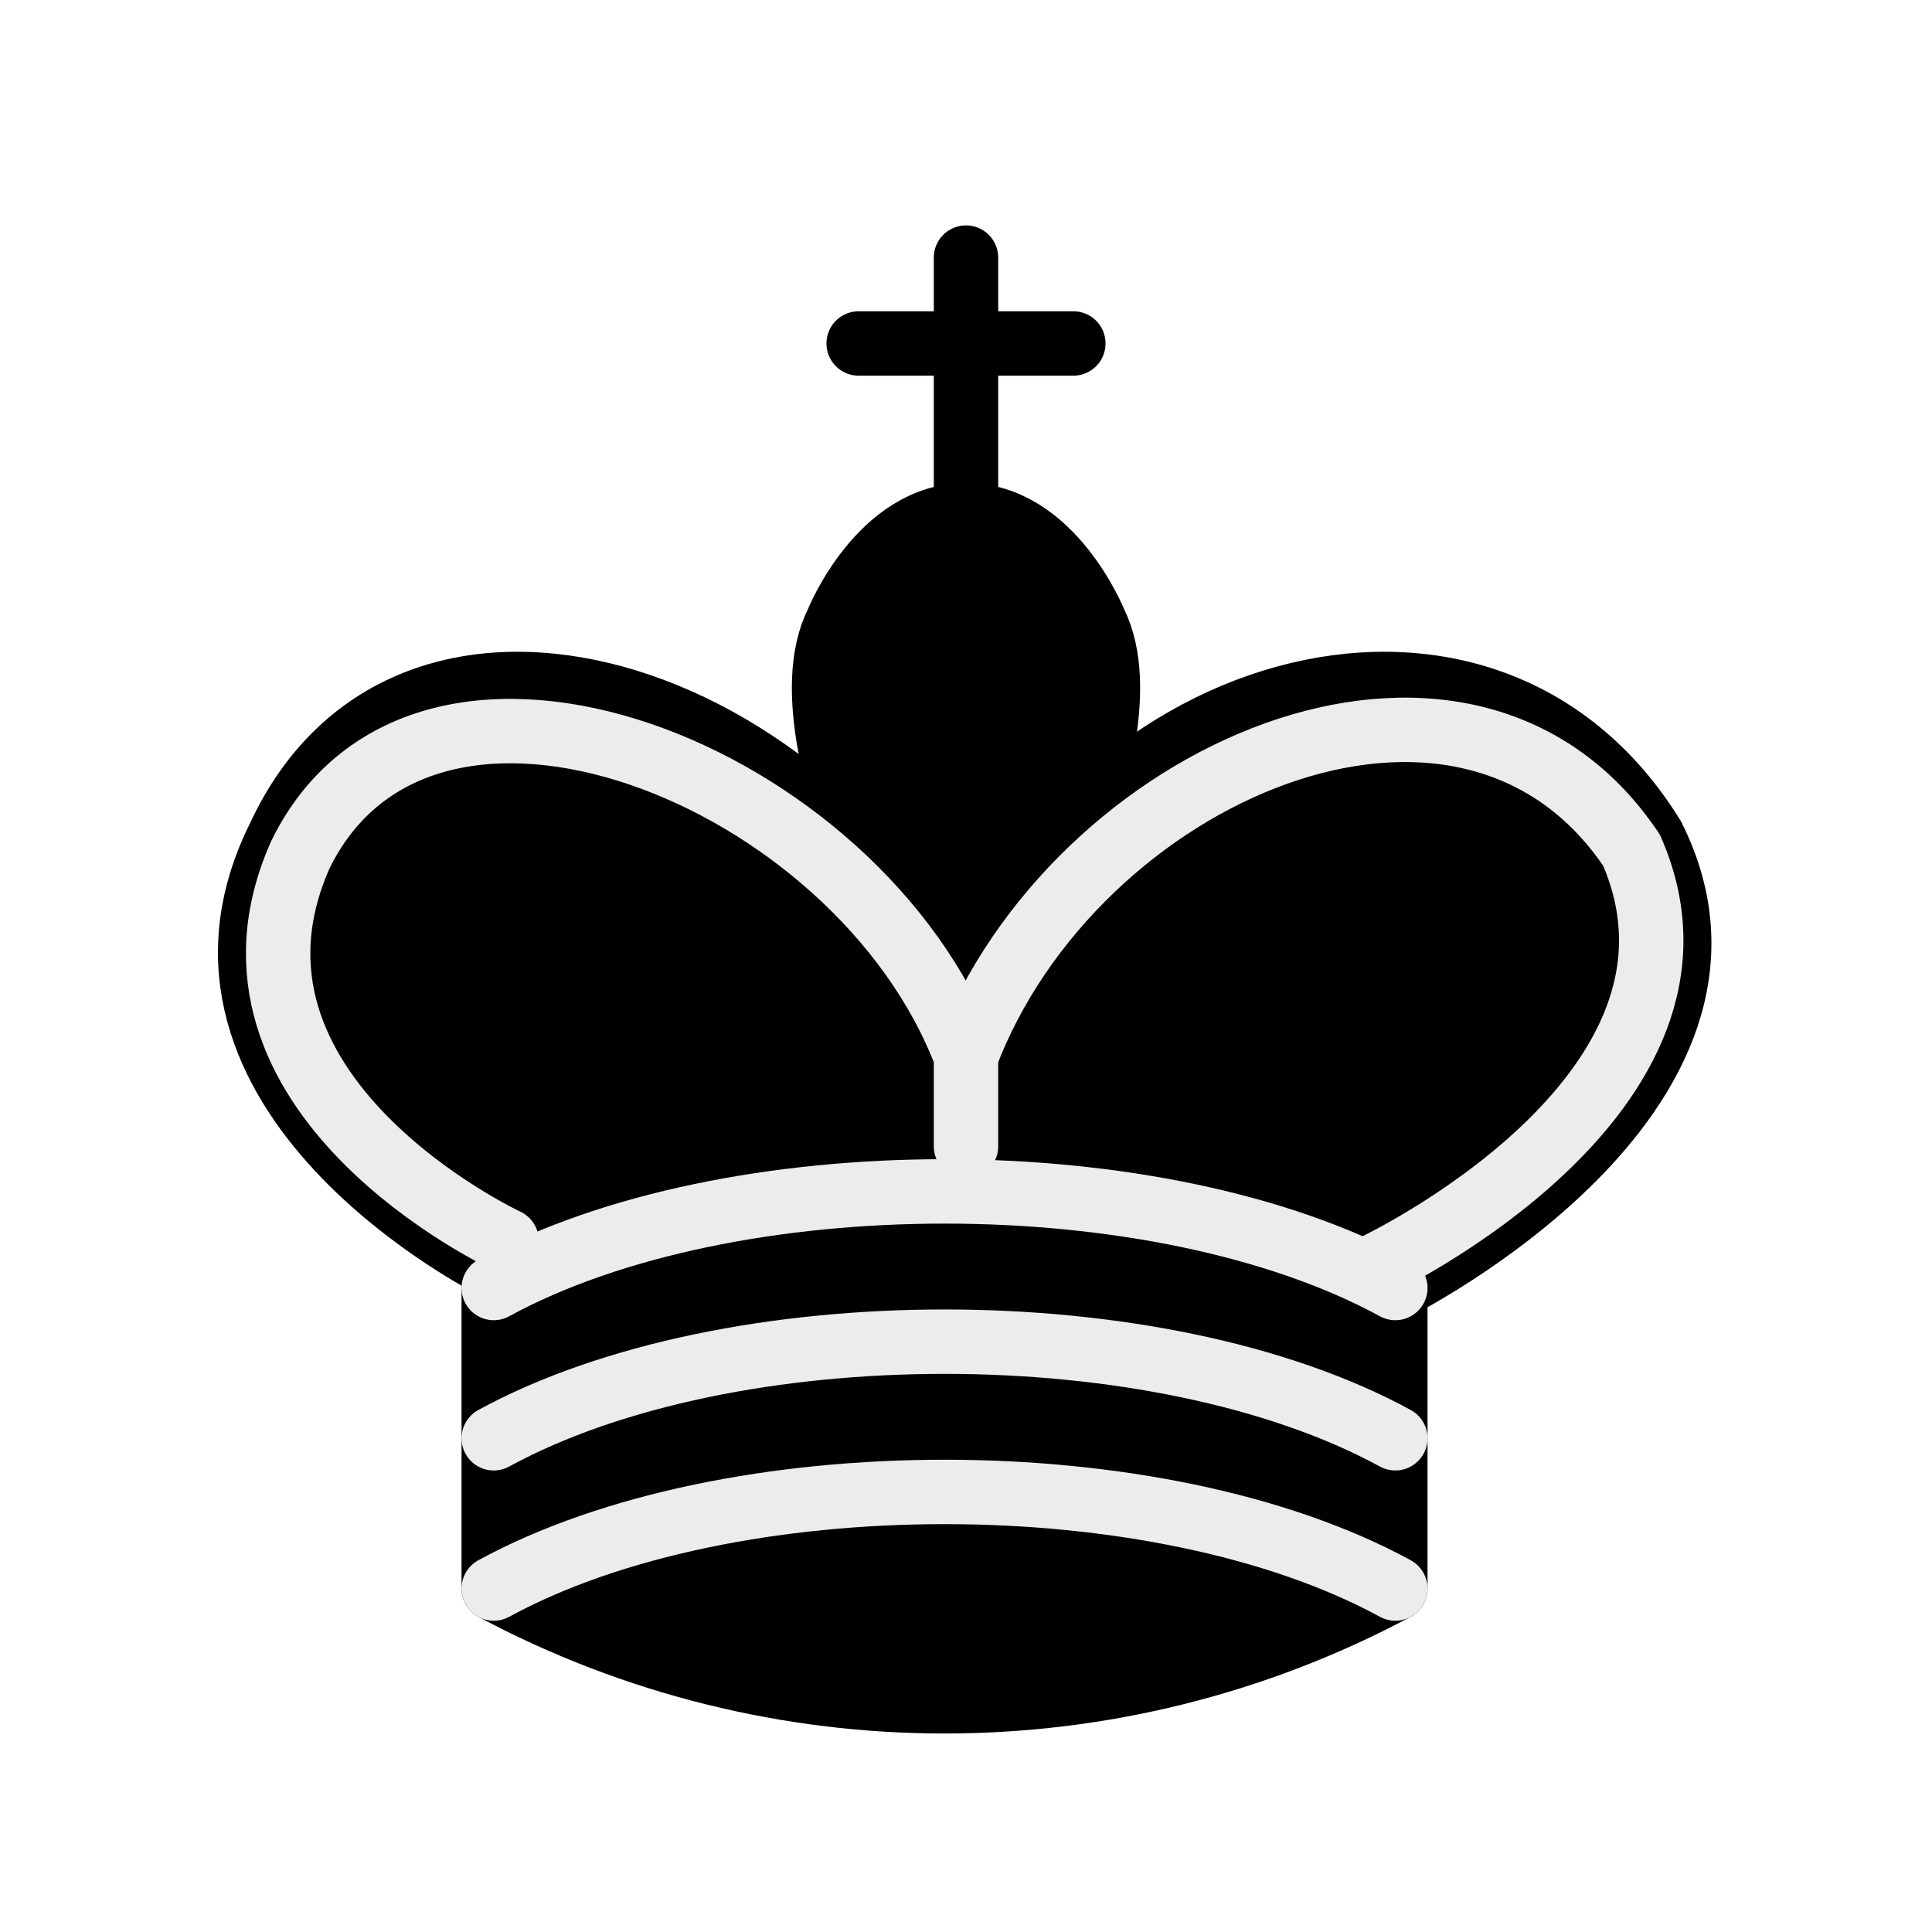
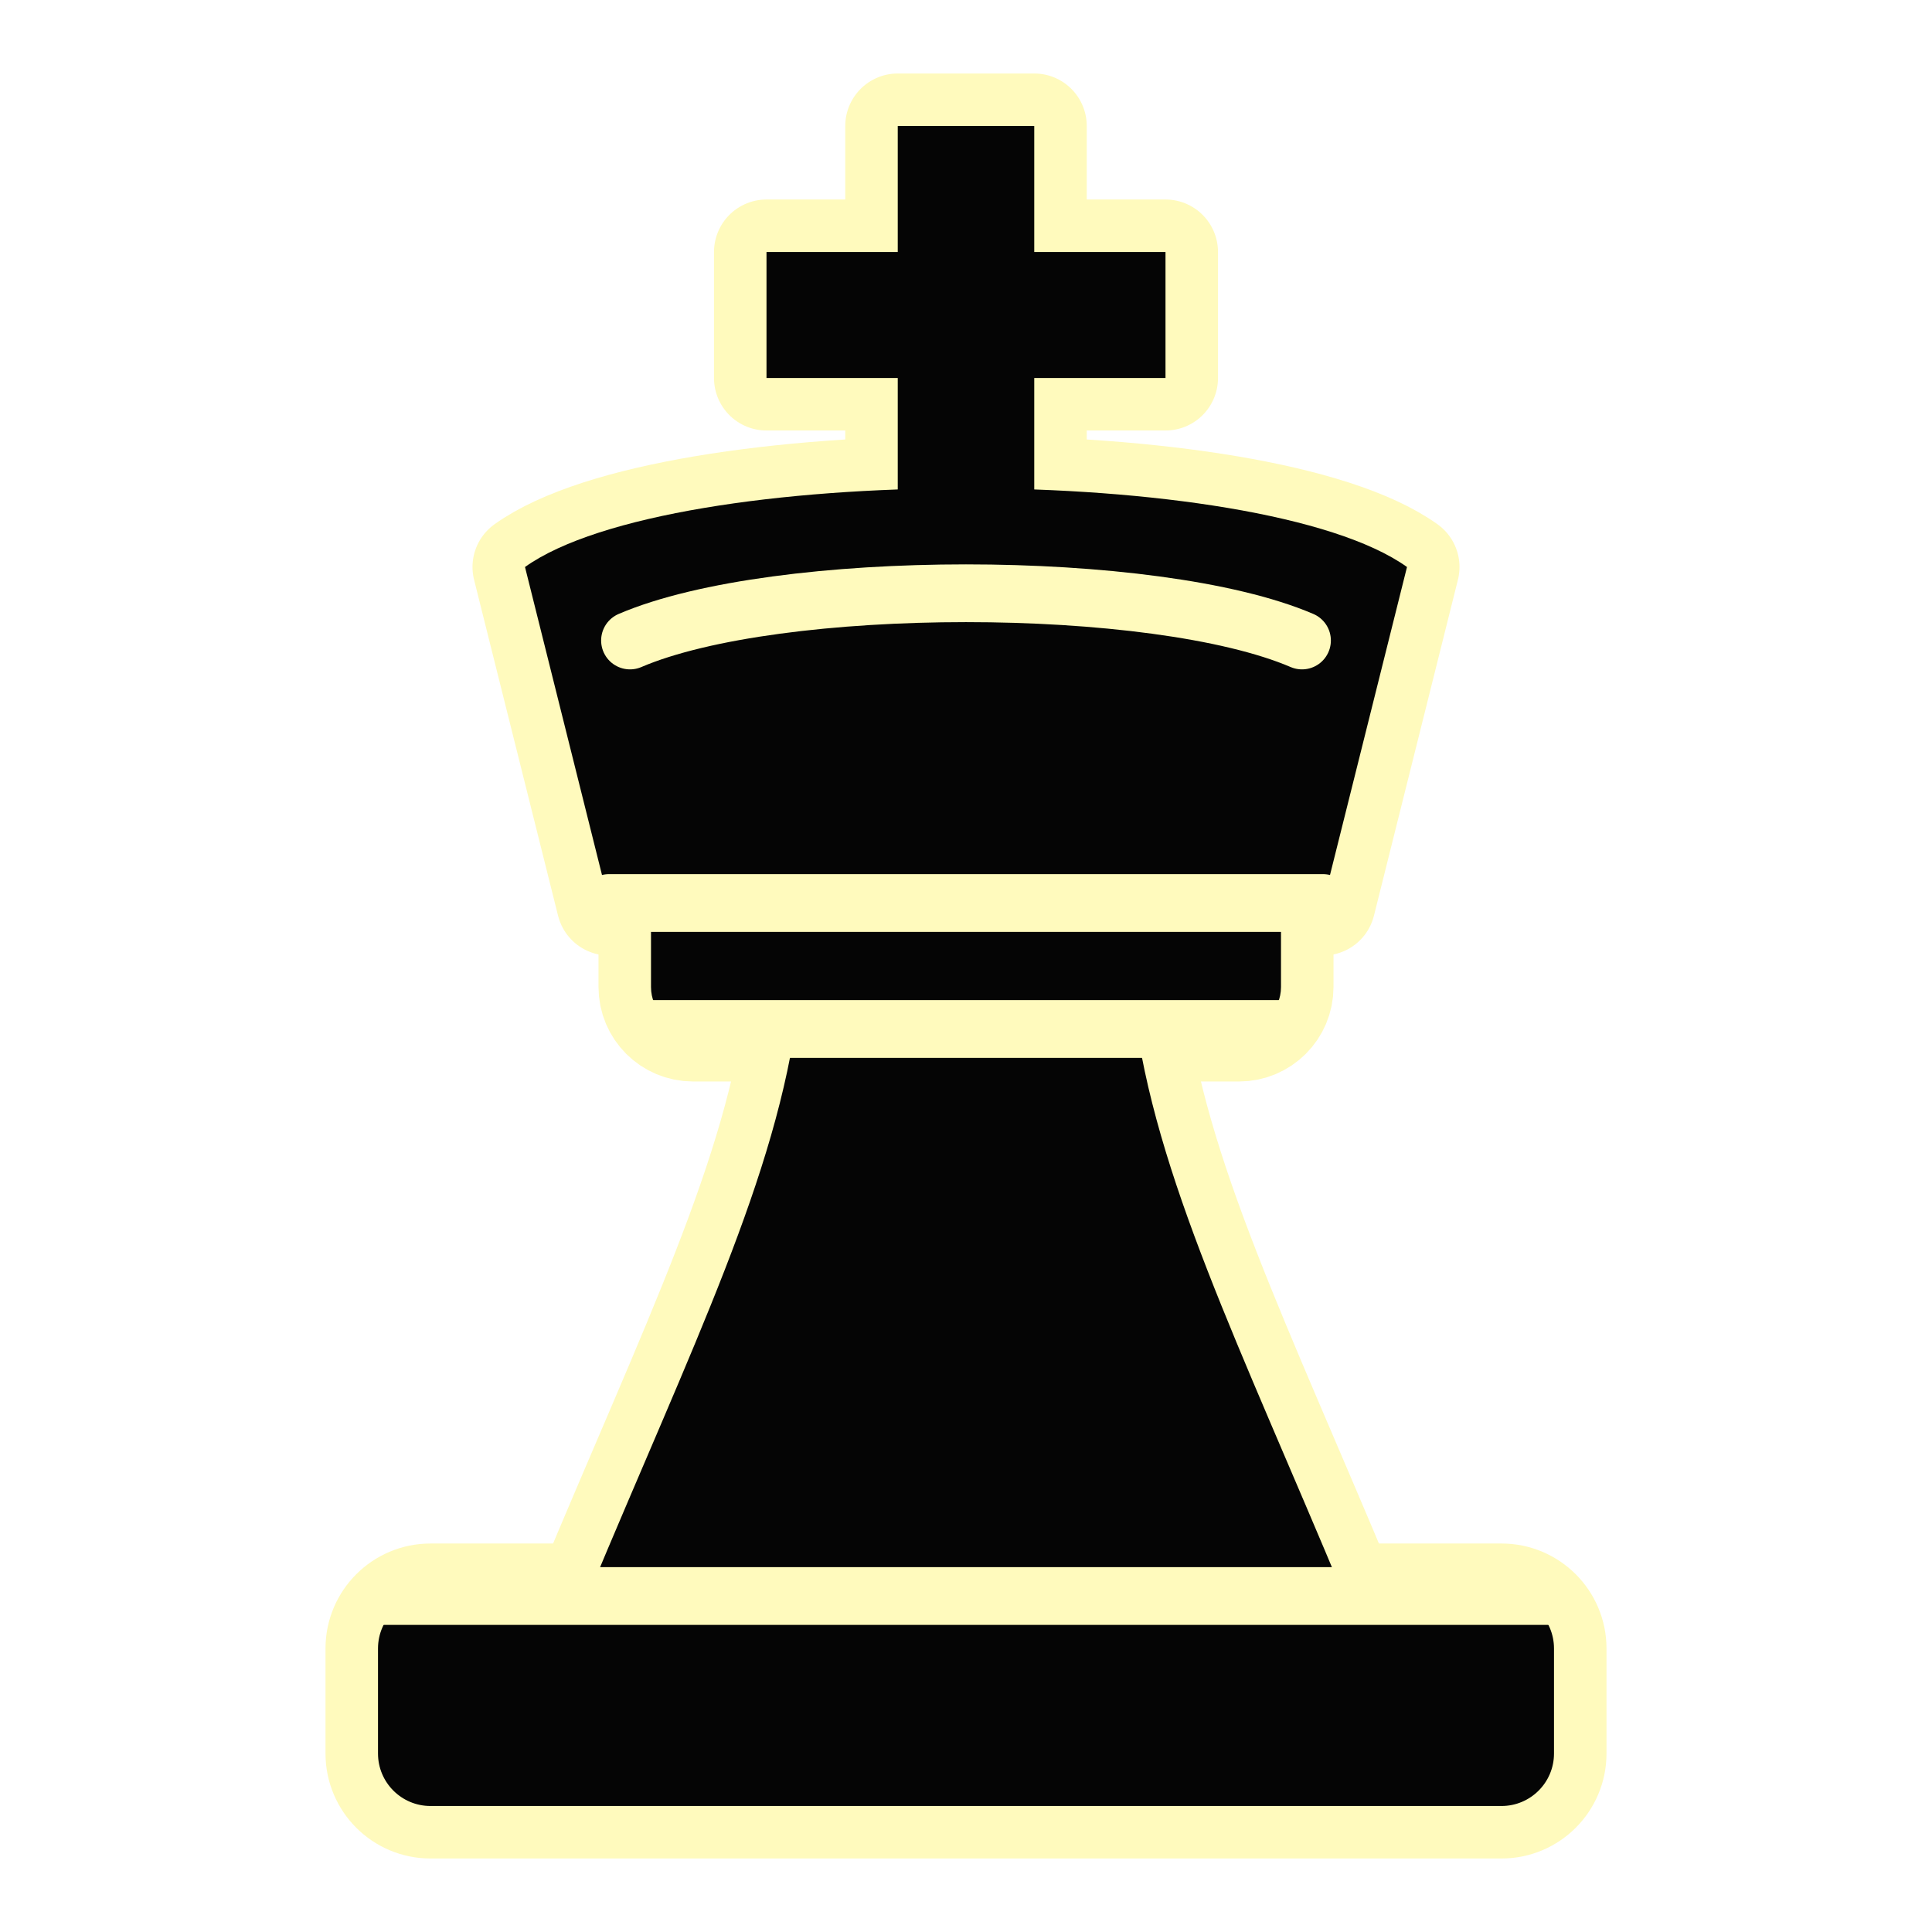
- <svg xmlns="http://www.w3.org/2000/svg" style="color-scheme:light only" viewBox="0 0 45 45">
-   <g fill="none" fill-rule="evenodd" stroke="#000" stroke-linecap="round" stroke-linejoin="round" stroke-width="1.5">
-     <path stroke-linejoin="miter" d="M22.5 11.6V6" />
-     <path fill="#000" stroke-linecap="butt" stroke-linejoin="miter" d="M22.5 25s4.5-7.5 3-10.5c0 0-1-2.5-3-2.5s-3 2.5-3 2.5c-1.5 3 3 10.5 3 10.5" />
-     <path fill="#000" d="M11.5 37a22.3 22.3 0 0 0 21 0v-7s9-4.5 6-10.5c-4-6.5-13.5-3.5-16 4V27v-3.5c-3.5-7.5-13-10.5-16-4-3 6 5 10 5 10z" />
-     <path stroke-linejoin="miter" d="M20 8h5" />
-     <path stroke="#ececec" d="M32 29.5s8.5-4 6-9.7C34.1 14 25 18 22.5 24.6v2.1-2.1C20 18 9.9 14 7 19.9c-2.5 5.6 4.8 9 4.8 9" />
-     <path stroke="#ececec" d="M11.5 30c5.5-3 15.5-3 21 0m-21 3.5c5.5-3 15.5-3 21 0m-21 3.5c5.5-3 15.5-3 21 0" />
+ <svg xmlns="http://www.w3.org/2000/svg" viewBox="4 2 92 92">
+   <g fill="#fffabd" stroke="#fffabd" stroke-width="5.0" stroke-linejoin="round">
+     <rect x="22" y="78" width="56" height="10" rx="2.5" />
+     <path d="M32 78 C37 66 41 58 42 50 H58 C59 58 63 66 68 78 Z" />
+     <rect x="35" y="44" width="30" height="7" rx="2" />
+     <path d="M33 45 L29 29 C36 24 64 24 71 29 L67 45 Z" />
+     <path d="M46.75 27 V20 H40.5 V14 H46.75 V8 H53.25 V14 H59.5 V20 H53.25 V27 Z" />
+   </g>
+   <g fill="#050505">
+     <rect x="22" y="78" width="56" height="10" rx="2.5" />
+     <path d="M32 78 C37 66 41 58 42 50 H58 C59 58 63 66 68 78 Z" />
+     <rect x="35" y="44" width="30" height="7" rx="2" />
+     <path d="M33 45 L29 29 C36 24 64 24 71 29 L67 45 Z" />
+     <path d="M46.75 27 V20 H40.5 V14 H46.75 V8 H53.25 V14 H59.5 V20 H53.25 V27 Z" />
+   </g>
+   <g fill="none" stroke="#fffabd" stroke-width="2.75" stroke-linecap="round">
+     <path d="M22 78 H78" />
+     <path d="M35 51 H65" />
+     <path d="M33 45 H67" />
+     <path d="M34 32.5 C41 29.5 59 29.5 66 32.5" />
  </g>
</svg>
